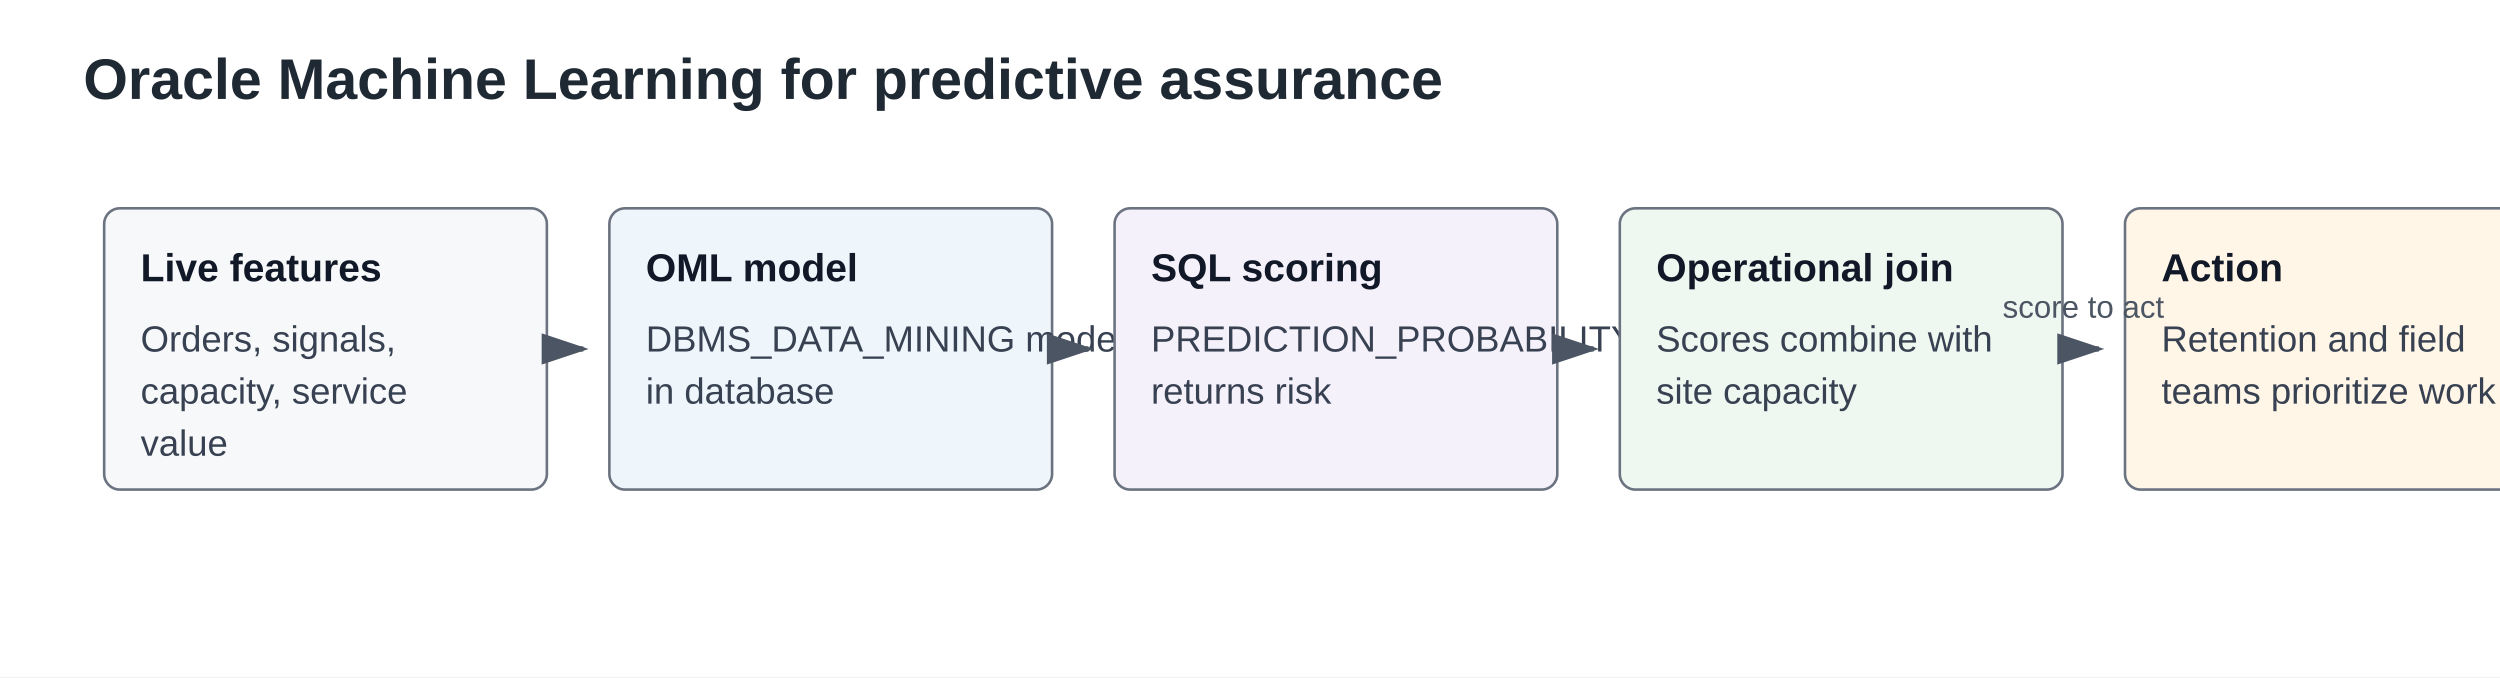
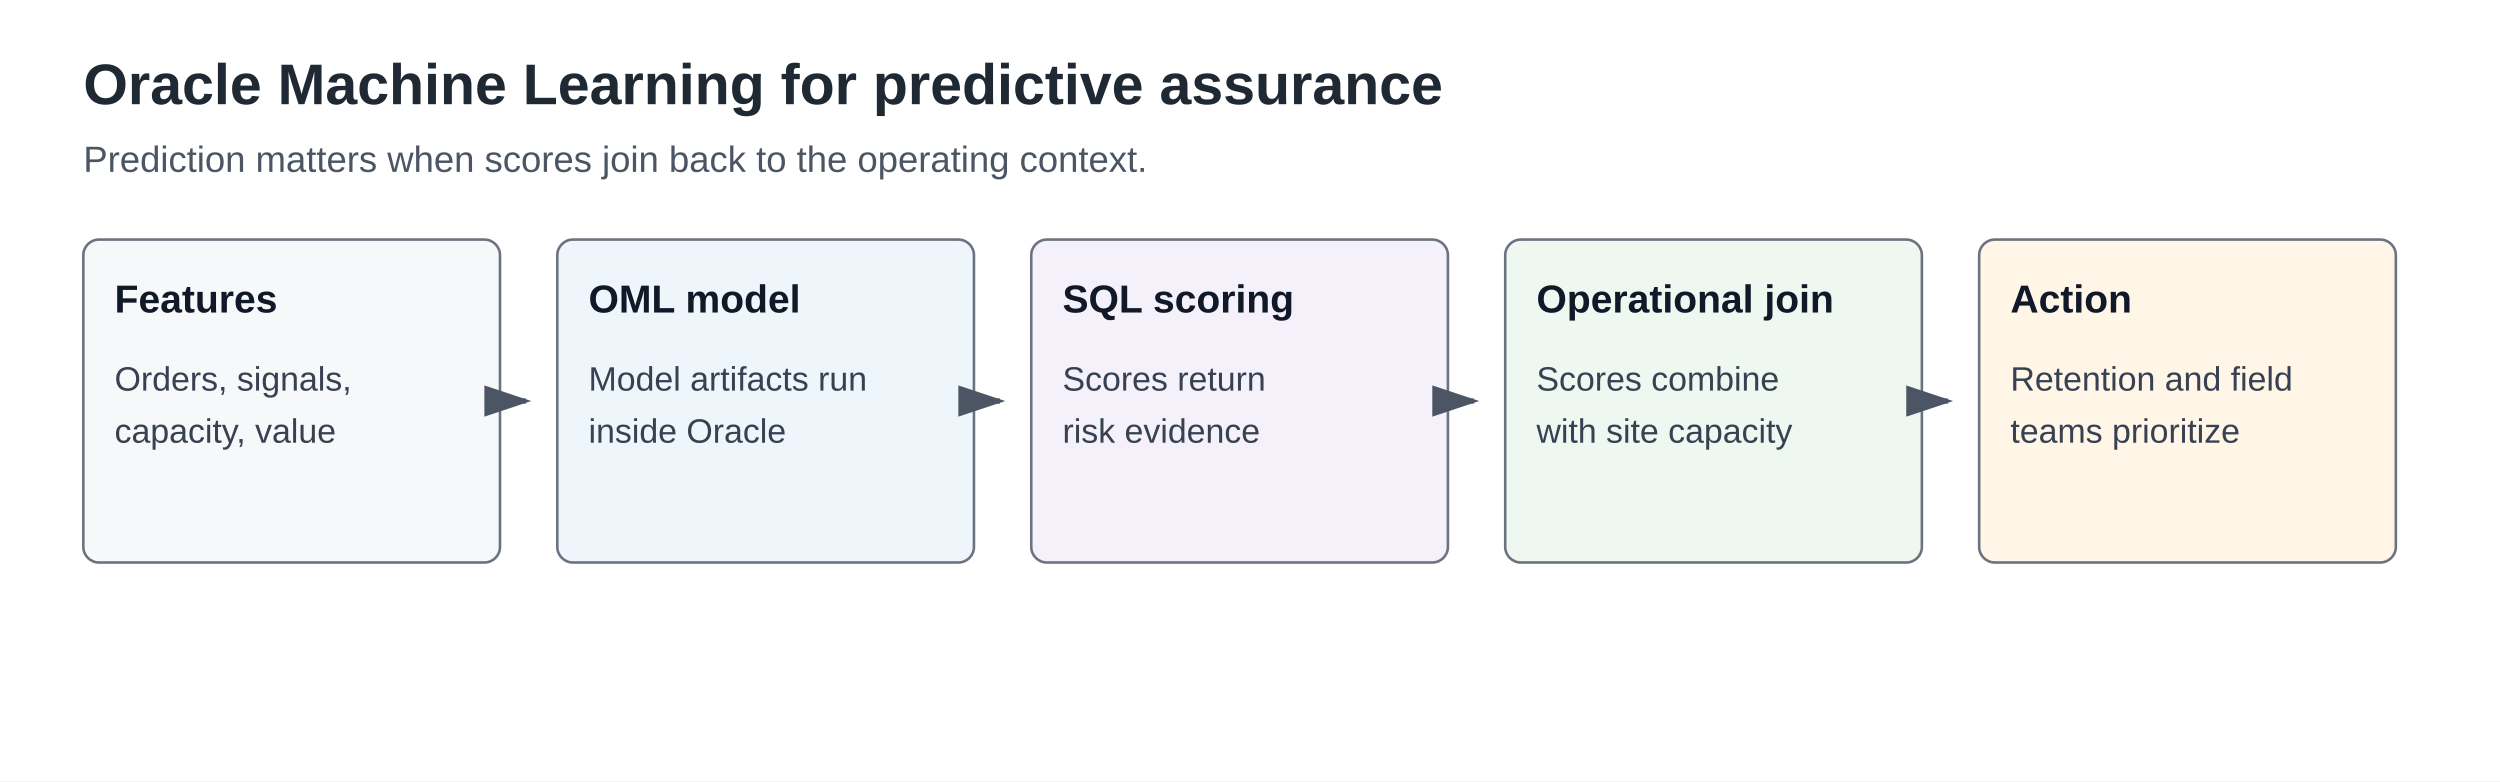
- <svg xmlns="http://www.w3.org/2000/svg" width="960" height="260" viewBox="0 0 960 260" role="img" aria-label="Oracle Machine Learning for predictive assurance">
+ <svg xmlns="http://www.w3.org/2000/svg" width="960" height="300" viewBox="0 0 960 300" role="img" aria-label="Oracle Machine Learning for predictive assurance">
  <defs>
    <marker id="arrow" markerWidth="10" markerHeight="10" refX="8" refY="3" orient="auto">
      <path d="M0,0 L0,6 L9,3 z" fill="#4b5563" />
    </marker>
  </defs>
-   <rect width="960" height="260" fill="#ffffff" />
-   <text x="32" y="38" font-family="Arial, sans-serif" font-size="22" font-weight="700" fill="#1f2933">Oracle Machine Learning for predictive assurance</text>
-   <rect x="40" y="80" width="170" height="108" rx="6" fill="#f7f8f9" stroke="#6b7280" />
-   <text x="54" y="108" font-family="Arial, sans-serif" font-size="15" font-weight="700" fill="#111827">Live features</text>
-   <text x="54" y="135" font-family="Arial, sans-serif" font-size="14" fill="#374151">Orders, signals,</text>
-   <text x="54" y="155" font-family="Arial, sans-serif" font-size="14" fill="#374151">capacity, service</text>
-   <text x="54" y="175" font-family="Arial, sans-serif" font-size="14" fill="#374151">value</text>
-   <rect x="234" y="80" width="170" height="108" rx="6" fill="#eef5fb" stroke="#6b7280" />
-   <text x="248" y="108" font-family="Arial, sans-serif" font-size="15" font-weight="700" fill="#111827">OML model</text>
-   <text x="248" y="135" font-family="Arial, sans-serif" font-size="14" fill="#374151">DBMS_DATA_MINING model</text>
-   <text x="248" y="155" font-family="Arial, sans-serif" font-size="14" fill="#374151">in database</text>
-   <rect x="428" y="80" width="170" height="108" rx="6" fill="#f5f1fb" stroke="#6b7280" />
-   <text x="442" y="108" font-family="Arial, sans-serif" font-size="15" font-weight="700" fill="#111827">SQL scoring</text>
-   <text x="442" y="135" font-family="Arial, sans-serif" font-size="14" fill="#374151">PREDICTION_PROBABILITY</text>
-   <text x="442" y="155" font-family="Arial, sans-serif" font-size="14" fill="#374151">returns risk</text>
-   <rect x="622" y="80" width="170" height="108" rx="6" fill="#eff7f1" stroke="#6b7280" />
-   <text x="636" y="108" font-family="Arial, sans-serif" font-size="15" font-weight="700" fill="#111827">Operational join</text>
-   <text x="636" y="135" font-family="Arial, sans-serif" font-size="14" fill="#374151">Scores combine with</text>
-   <text x="636" y="155" font-family="Arial, sans-serif" font-size="14" fill="#374151">site capacity</text>
-   <rect x="816" y="80" width="170" height="108" rx="6" fill="#fff6e8" stroke="#6b7280" />
-   <text x="830" y="108" font-family="Arial, sans-serif" font-size="15" font-weight="700" fill="#111827">Action</text>
-   <text x="830" y="135" font-family="Arial, sans-serif" font-size="14" fill="#374151">Retention and field</text>
-   <text x="830" y="155" font-family="Arial, sans-serif" font-size="14" fill="#374151">teams prioritize work</text>
-   <line x1="210" y1="134.0" x2="224" y2="134.0" stroke="#4b5563" stroke-width="2" marker-end="url(#arrow)" />
-   <line x1="404" y1="134.0" x2="418" y2="134.0" stroke="#4b5563" stroke-width="2" marker-end="url(#arrow)" />
-   <line x1="598" y1="134.0" x2="612" y2="134.0" stroke="#4b5563" stroke-width="2" marker-end="url(#arrow)" />
-   <line x1="792" y1="134.0" x2="806" y2="134.0" stroke="#4b5563" stroke-width="2" marker-end="url(#arrow)" />
-   <text x="769.0" y="122.0" font-family="Arial, sans-serif" font-size="12" fill="#4b5563">score to act</text>
+   <rect width="960" height="300" fill="#ffffff" />
+   <text x="32" y="40" font-family="Arial, sans-serif" font-size="22" font-weight="700" fill="#1f2933">Oracle Machine Learning for predictive assurance</text>
+   <text x="32" y="66" font-family="Arial, sans-serif" font-size="14" fill="#4b5563">Prediction matters when scores join back to the operating context.</text>
+   <rect x="32" y="92" width="160" height="124" rx="6" fill="#f7f8f9" stroke="#6b7280" />
+   <text x="44" y="120" font-family="Arial, sans-serif" font-size="15" font-weight="700" fill="#111827">Features</text>
+   <text x="44" y="150" font-family="Arial, sans-serif" font-size="13" fill="#374151">Orders, signals,</text>
+   <text x="44" y="170" font-family="Arial, sans-serif" font-size="13" fill="#374151">capacity, value</text>
+   <line x1="192" y1="154.0" x2="202" y2="154.0" stroke="#4b5563" stroke-width="2" marker-end="url(#arrow)" />
+   <rect x="214" y="92" width="160" height="124" rx="6" fill="#eef5fb" stroke="#6b7280" />
+   <text x="226" y="120" font-family="Arial, sans-serif" font-size="15" font-weight="700" fill="#111827">OML model</text>
+   <text x="226" y="150" font-family="Arial, sans-serif" font-size="13" fill="#374151">Model artifacts run</text>
+   <text x="226" y="170" font-family="Arial, sans-serif" font-size="13" fill="#374151">inside Oracle</text>
+   <line x1="374" y1="154.0" x2="384" y2="154.0" stroke="#4b5563" stroke-width="2" marker-end="url(#arrow)" />
+   <rect x="396" y="92" width="160" height="124" rx="6" fill="#f5f1fb" stroke="#6b7280" />
+   <text x="408" y="120" font-family="Arial, sans-serif" font-size="15" font-weight="700" fill="#111827">SQL scoring</text>
+   <text x="408" y="150" font-family="Arial, sans-serif" font-size="13" fill="#374151">Scores return</text>
+   <text x="408" y="170" font-family="Arial, sans-serif" font-size="13" fill="#374151">risk evidence</text>
+   <line x1="556" y1="154.0" x2="566" y2="154.0" stroke="#4b5563" stroke-width="2" marker-end="url(#arrow)" />
+   <rect x="578" y="92" width="160" height="124" rx="6" fill="#eff7f1" stroke="#6b7280" />
+   <text x="590" y="120" font-family="Arial, sans-serif" font-size="15" font-weight="700" fill="#111827">Operational join</text>
+   <text x="590" y="150" font-family="Arial, sans-serif" font-size="13" fill="#374151">Scores combine</text>
+   <text x="590" y="170" font-family="Arial, sans-serif" font-size="13" fill="#374151">with site capacity</text>
+   <line x1="738" y1="154.0" x2="748" y2="154.0" stroke="#4b5563" stroke-width="2" marker-end="url(#arrow)" />
+   <rect x="760" y="92" width="160" height="124" rx="6" fill="#fff6e8" stroke="#6b7280" />
+   <text x="772" y="120" font-family="Arial, sans-serif" font-size="15" font-weight="700" fill="#111827">Action</text>
+   <text x="772" y="150" font-family="Arial, sans-serif" font-size="13" fill="#374151">Retention and field</text>
+   <text x="772" y="170" font-family="Arial, sans-serif" font-size="13" fill="#374151">teams prioritize</text>
</svg>
